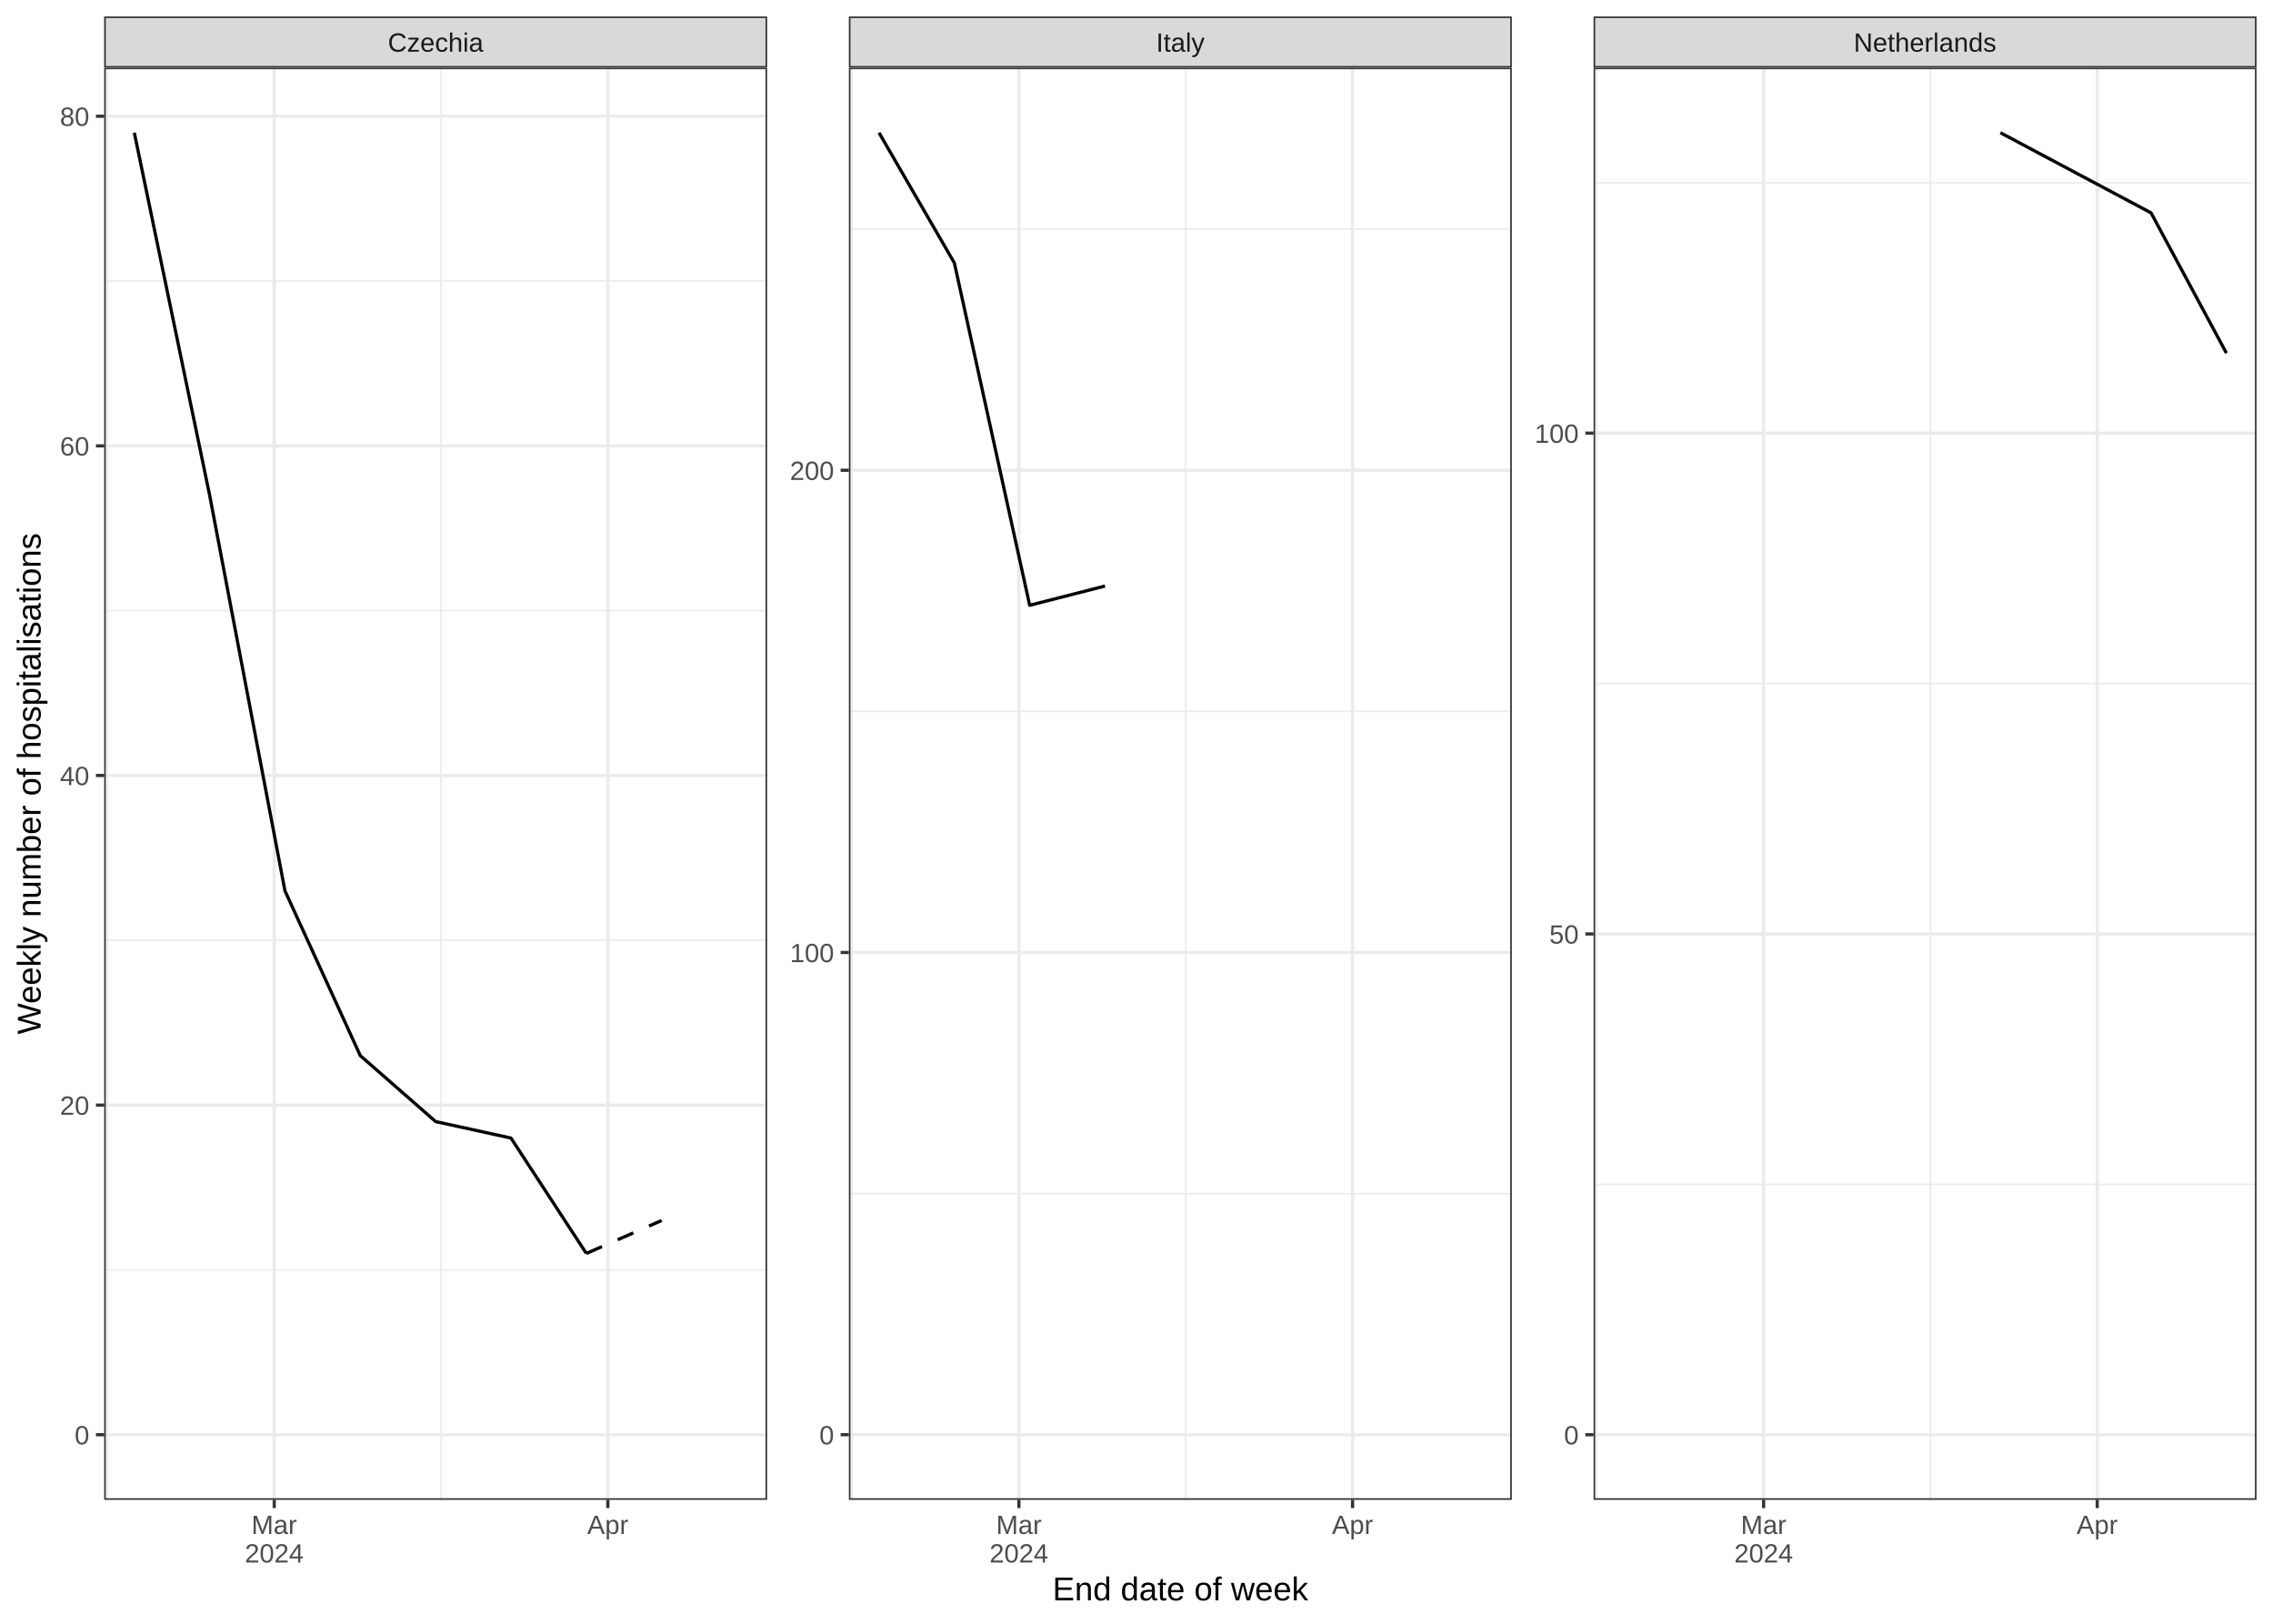
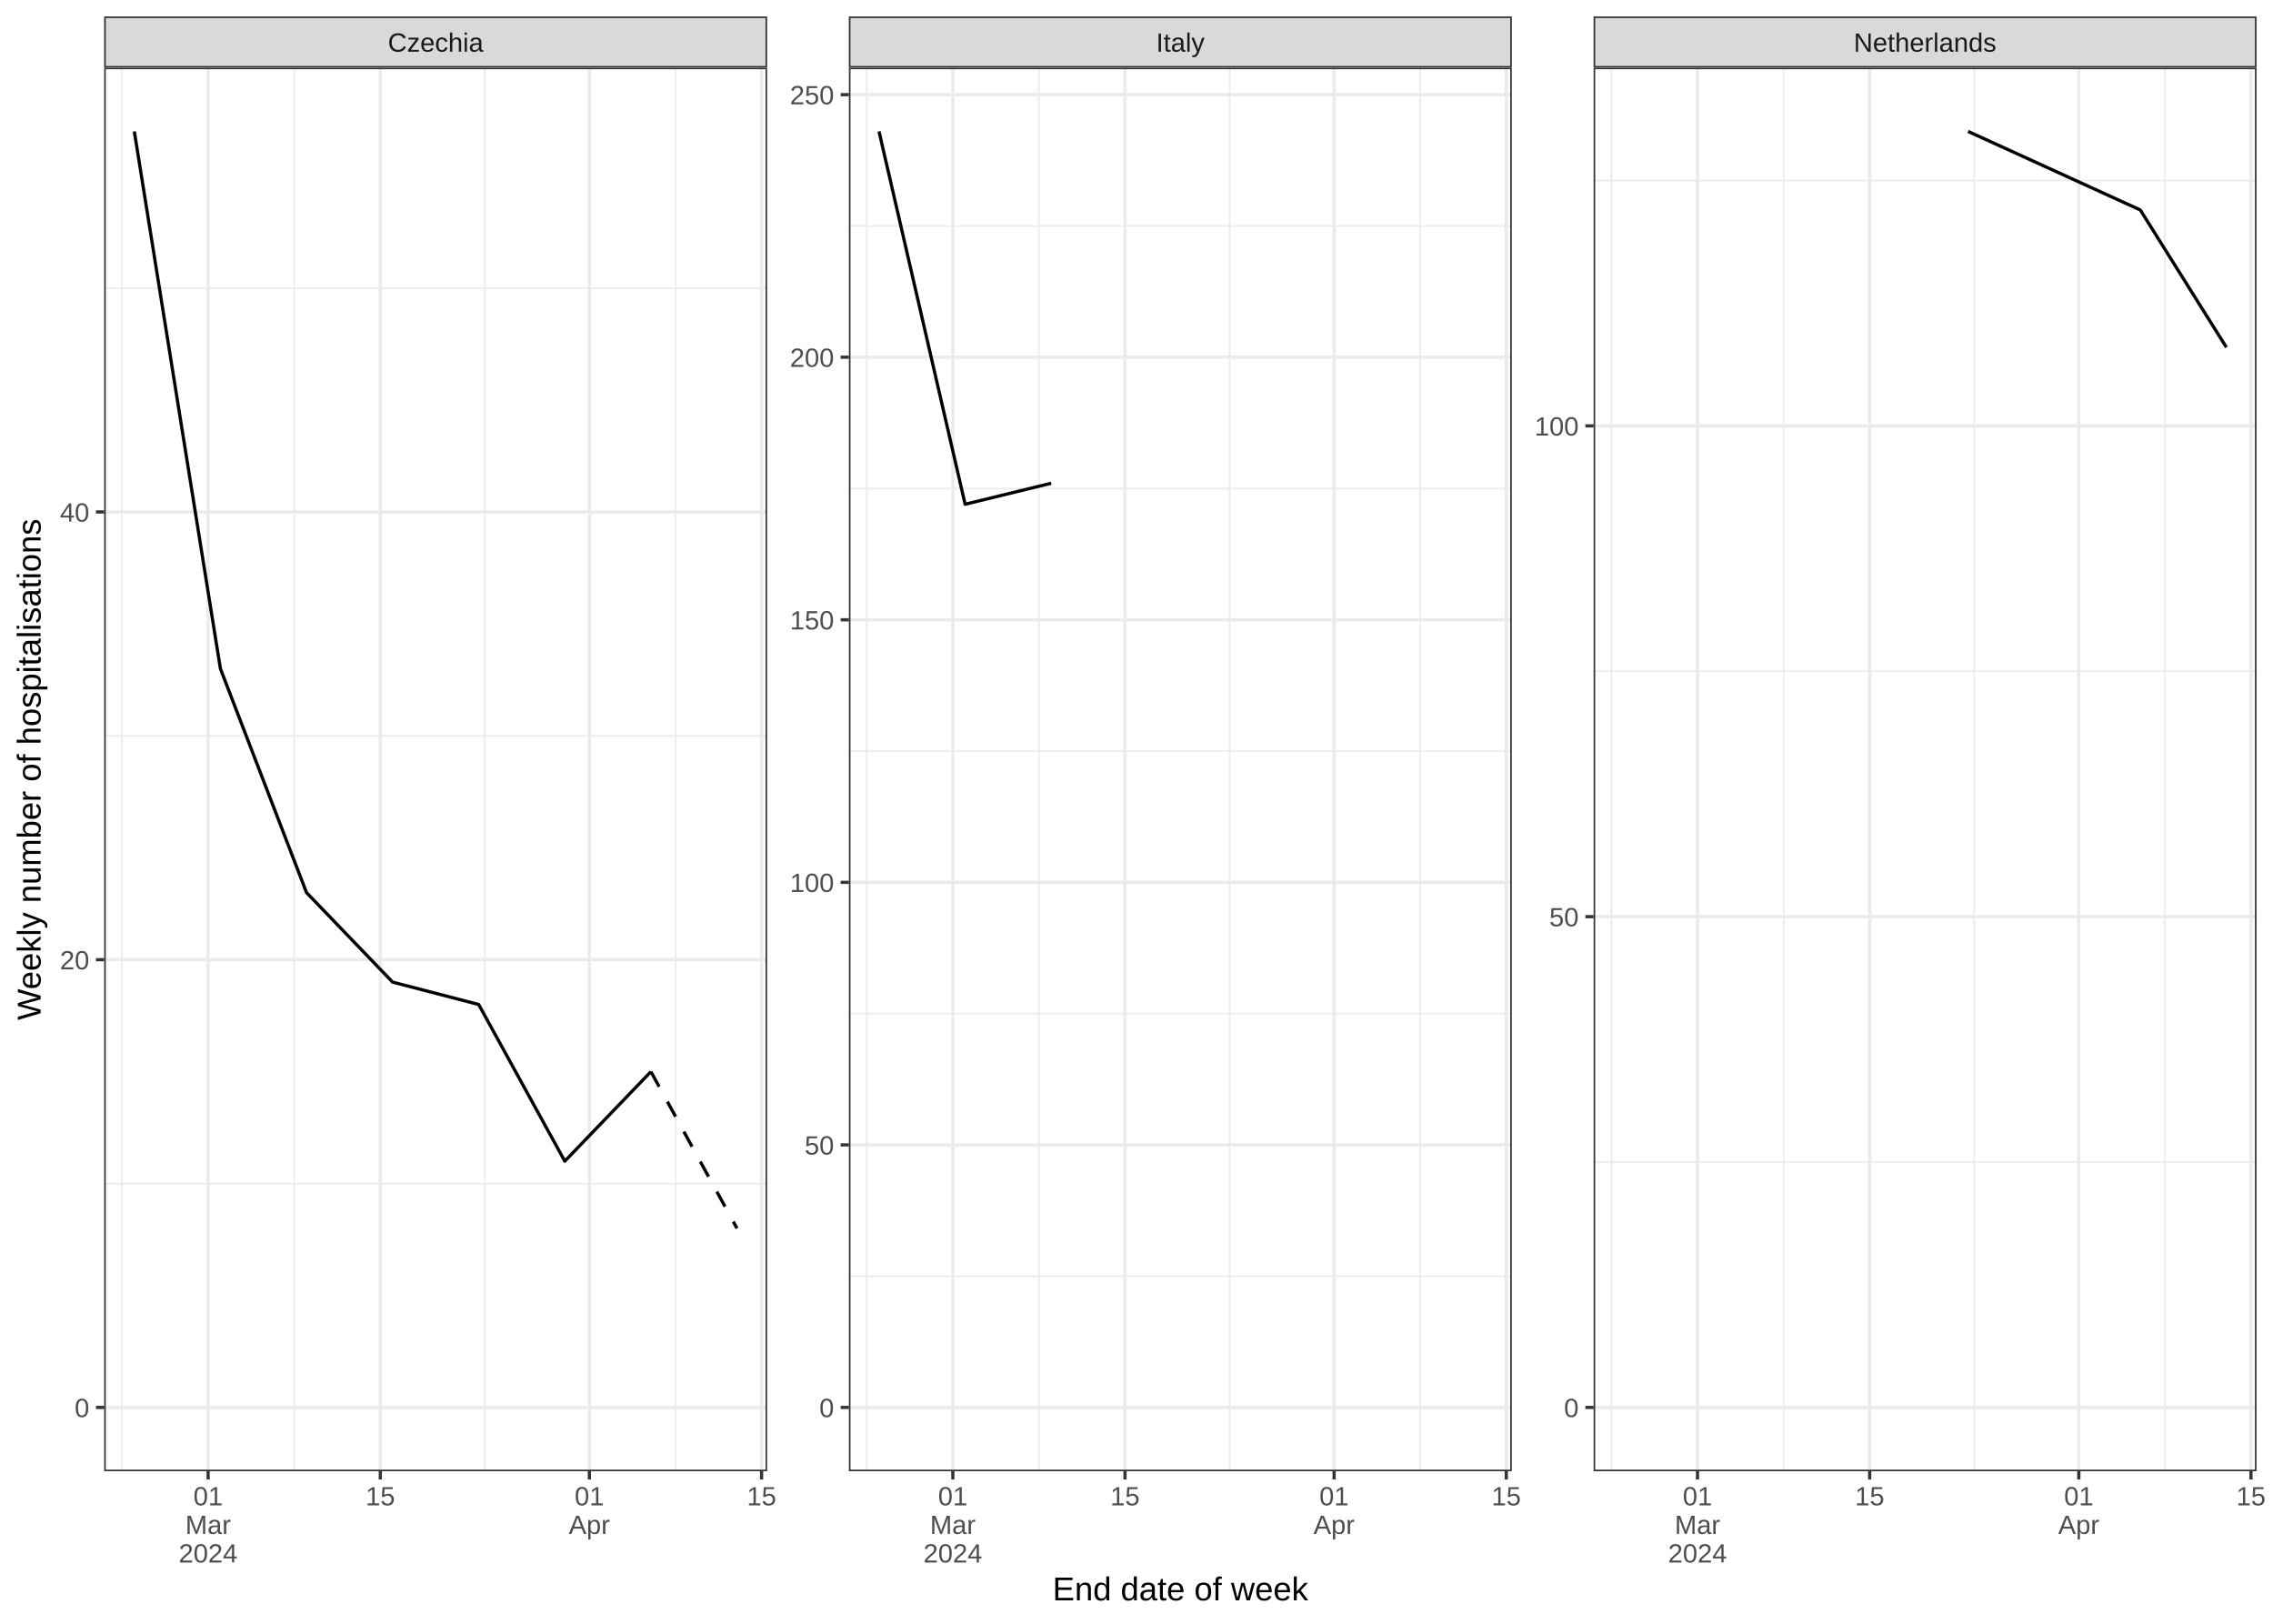
<svg xmlns="http://www.w3.org/2000/svg" class="svglite" width="756.00pt" height="540.00pt" viewBox="0 0 756.00 540.00">
  <defs>
    <style type="text/css">
    .svglite line, .svglite polyline, .svglite polygon, .svglite path, .svglite rect, .svglite circle {
      fill: none;
      stroke: #000000;
      stroke-linecap: round;
      stroke-linejoin: round;
      stroke-miterlimit: 10.00;
    }
    .svglite text {
      white-space: pre;
    }
  </style>
  </defs>
  <rect width="100%" height="100%" style="stroke: none; fill: #FFFFFF;" />
  <defs>
    <clipPath id="cpMC4wMHw3NTYuMDB8MC4wMHw1NDAuMDA=">
      <rect x="0.00" y="0.00" width="756.00" height="540.00" />
    </clipPath>
  </defs>
  <g clip-path="url(#cpMC4wMHw3NTYuMDB8MC4wMHw1NDAuMDA=)">
    <rect x="0.00" y="0.00" width="756.00" height="540.00" style="stroke-width: 1.07; stroke: #FFFFFF; fill: #FFFFFF;" />
  </g>
  <defs>
-     <clipPath id="cpMzQuNjV8MjU1LjE0fDIyLjQ5fDQ5OC43OQ==">
-       <rect x="34.65" y="22.49" width="220.49" height="476.30" />
-     </clipPath>
-   </defs>
-   <g clip-path="url(#cpMzQuNjV8MjU1LjE0fDIyLjQ5fDQ5OC43OQ==)">
-     <rect x="34.65" y="22.49" width="220.49" height="476.30" style="stroke-width: 1.07; stroke: none; fill: #FFFFFF;" />
-     <polyline points="34.65,422.33 255.14,422.33 " style="stroke-width: 0.53; stroke: #EBEBEB; stroke-linecap: butt;" />
-     <polyline points="34.65,312.71 255.14,312.71 " style="stroke-width: 0.53; stroke: #EBEBEB; stroke-linecap: butt;" />
-     <polyline points="34.65,203.09 255.14,203.09 " style="stroke-width: 0.53; stroke: #EBEBEB; stroke-linecap: butt;" />
-     <polyline points="34.65,93.47 255.14,93.47 " style="stroke-width: 0.53; stroke: #EBEBEB; stroke-linecap: butt;" />
-     <polyline points="35.72,498.79 35.72,22.49 " style="stroke-width: 0.53; stroke: #EBEBEB; stroke-linecap: butt;" />
-     <polyline points="146.69,498.79 146.69,22.49 " style="stroke-width: 0.53; stroke: #EBEBEB; stroke-linecap: butt;" />
-     <polyline points="34.65,477.14 255.14,477.14 " style="stroke-width: 1.07; stroke: #EBEBEB; stroke-linecap: butt;" />
-     <polyline points="34.65,367.52 255.14,367.52 " style="stroke-width: 1.07; stroke: #EBEBEB; stroke-linecap: butt;" />
-     <polyline points="34.65,257.90 255.14,257.90 " style="stroke-width: 1.07; stroke: #EBEBEB; stroke-linecap: butt;" />
-     <polyline points="34.65,148.28 255.14,148.28 " style="stroke-width: 1.07; stroke: #EBEBEB; stroke-linecap: butt;" />
-     <polyline points="34.65,38.66 255.14,38.66 " style="stroke-width: 1.07; stroke: #EBEBEB; stroke-linecap: butt;" />
-     <polyline points="91.21,498.79 91.21,22.49 " style="stroke-width: 1.07; stroke: #EBEBEB; stroke-linecap: butt;" />
-     <polyline points="202.17,498.79 202.17,22.49 " style="stroke-width: 1.07; stroke: #EBEBEB; stroke-linecap: butt;" />
-     <polyline points="44.67,44.14 69.73,164.72 94.78,296.27 119.84,351.08 144.90,373.00 169.95,378.48 195.01,416.85 " style="stroke-width: 1.07; stroke-linecap: butt;" />
-     <polyline points="195.01,416.85 220.07,405.89 " style="stroke-width: 1.07; stroke-dasharray: 5.69,5.69; stroke-linecap: butt;" />
-     <rect x="34.65" y="22.49" width="220.49" height="476.30" style="stroke-width: 1.07; stroke: #333333;" />
-   </g>
-   <g clip-path="url(#cpMC4wMHw3NTYuMDB8MC4wMHw1NDAuMDA=)">
- </g>
-   <defs>
-     <clipPath id="cpMjgyLjM0fDUwMi44M3wyMi40OXw0OTguNzk=">
-       <rect x="282.34" y="22.49" width="220.49" height="476.30" />
-     </clipPath>
-   </defs>
-   <g clip-path="url(#cpMjgyLjM0fDUwMi44M3wyMi40OXw0OTguNzk=)">
-     <rect x="282.34" y="22.49" width="220.49" height="476.30" style="stroke-width: 1.07; stroke: none; fill: #FFFFFF;" />
-     <polyline points="282.34,396.96 502.83,396.96 " style="stroke-width: 0.53; stroke: #EBEBEB; stroke-linecap: butt;" />
-     <polyline points="282.34,236.59 502.83,236.59 " style="stroke-width: 0.53; stroke: #EBEBEB; stroke-linecap: butt;" />
-     <polyline points="282.34,76.21 502.83,76.21 " style="stroke-width: 0.53; stroke: #EBEBEB; stroke-linecap: butt;" />
-     <polyline points="283.41,498.79 283.41,22.49 " style="stroke-width: 0.53; stroke: #EBEBEB; stroke-linecap: butt;" />
-     <polyline points="394.37,498.79 394.37,22.49 " style="stroke-width: 0.53; stroke: #EBEBEB; stroke-linecap: butt;" />
-     <polyline points="282.34,477.14 502.83,477.14 " style="stroke-width: 1.07; stroke: #EBEBEB; stroke-linecap: butt;" />
-     <polyline points="282.34,316.77 502.83,316.77 " style="stroke-width: 1.07; stroke: #EBEBEB; stroke-linecap: butt;" />
-     <polyline points="282.34,156.40 502.83,156.40 " style="stroke-width: 1.07; stroke: #EBEBEB; stroke-linecap: butt;" />
-     <polyline points="338.89,498.79 338.89,22.49 " style="stroke-width: 1.07; stroke: #EBEBEB; stroke-linecap: butt;" />
-     <polyline points="449.86,498.79 449.86,22.49 " style="stroke-width: 1.07; stroke: #EBEBEB; stroke-linecap: butt;" />
-     <polyline points="292.36,44.14 317.42,87.44 342.47,201.30 367.53,194.89 " style="stroke-width: 1.07; stroke-linecap: butt;" />
-     <rect x="282.34" y="22.49" width="220.49" height="476.30" style="stroke-width: 1.07; stroke: #333333;" />
-   </g>
-   <g clip-path="url(#cpMC4wMHw3NTYuMDB8MC4wMHw1NDAuMDA=)">
- </g>
-   <defs>
-     <clipPath id="cpNTMwLjAzfDc1MC41MnwyMi40OXw0OTguNzk=">
-       <rect x="530.03" y="22.49" width="220.49" height="476.30" />
-     </clipPath>
-   </defs>
-   <g clip-path="url(#cpNTMwLjAzfDc1MC41MnwyMi40OXw0OTguNzk=)">
-     <rect x="530.03" y="22.49" width="220.49" height="476.30" style="stroke-width: 1.07; stroke: none; fill: #FFFFFF;" />
-     <polyline points="530.03,393.87 750.52,393.87 " style="stroke-width: 0.53; stroke: #EBEBEB; stroke-linecap: butt;" />
-     <polyline points="530.03,227.33 750.52,227.33 " style="stroke-width: 0.53; stroke: #EBEBEB; stroke-linecap: butt;" />
-     <polyline points="530.03,60.79 750.52,60.79 " style="stroke-width: 0.53; stroke: #EBEBEB; stroke-linecap: butt;" />
-     <polyline points="531.10,498.79 531.10,22.49 " style="stroke-width: 0.53; stroke: #EBEBEB; stroke-linecap: butt;" />
-     <polyline points="642.06,498.79 642.06,22.49 " style="stroke-width: 0.53; stroke: #EBEBEB; stroke-linecap: butt;" />
-     <polyline points="530.03,477.14 750.52,477.14 " style="stroke-width: 1.07; stroke: #EBEBEB; stroke-linecap: butt;" />
-     <polyline points="530.03,310.60 750.52,310.60 " style="stroke-width: 1.07; stroke: #EBEBEB; stroke-linecap: butt;" />
-     <polyline points="530.03,144.06 750.52,144.06 " style="stroke-width: 1.07; stroke: #EBEBEB; stroke-linecap: butt;" />
-     <polyline points="586.58,498.79 586.58,22.49 " style="stroke-width: 1.07; stroke: #EBEBEB; stroke-linecap: butt;" />
-     <polyline points="697.54,498.79 697.54,22.49 " style="stroke-width: 1.07; stroke: #EBEBEB; stroke-linecap: butt;" />
-     <polyline points="665.33,44.14 715.44,70.79 740.50,117.42 " style="stroke-width: 1.07; stroke-linecap: butt;" />
-     <rect x="530.03" y="22.49" width="220.49" height="476.30" style="stroke-width: 1.07; stroke: #333333;" />
+     <clipPath id="cpMzQuNjV8MjU1LjE0fDIyLjQ5fDQ4OS4yOQ==">
+       <rect x="34.65" y="22.49" width="220.49" height="466.80" />
+     </clipPath>
+   </defs>
+   <g clip-path="url(#cpMzQuNjV8MjU1LjE0fDIyLjQ5fDQ4OS4yOQ==)">
+     <rect x="34.65" y="22.49" width="220.49" height="466.80" style="stroke-width: 1.07; stroke: none; fill: #FFFFFF;" />
+     <polyline points="34.65,393.62 255.14,393.62 " style="stroke-width: 0.53; stroke: #EBEBEB; stroke-linecap: butt;" />
+     <polyline points="34.65,244.72 255.14,244.72 " style="stroke-width: 0.53; stroke: #EBEBEB; stroke-linecap: butt;" />
+     <polyline points="34.65,95.82 255.14,95.82 " style="stroke-width: 0.53; stroke: #EBEBEB; stroke-linecap: butt;" />
+     <polyline points="40.58,489.29 40.58,22.49 " style="stroke-width: 0.53; stroke: #EBEBEB; stroke-linecap: butt;" />
+     <polyline points="97.85,489.29 97.85,22.49 " style="stroke-width: 0.53; stroke: #EBEBEB; stroke-linecap: butt;" />
+     <polyline points="161.26,489.29 161.26,22.49 " style="stroke-width: 0.53; stroke: #EBEBEB; stroke-linecap: butt;" />
+     <polyline points="224.67,489.29 224.67,22.49 " style="stroke-width: 0.53; stroke: #EBEBEB; stroke-linecap: butt;" />
+     <polyline points="34.65,468.07 255.14,468.07 " style="stroke-width: 1.07; stroke: #EBEBEB; stroke-linecap: butt;" />
+     <polyline points="34.65,319.17 255.14,319.17 " style="stroke-width: 1.07; stroke: #EBEBEB; stroke-linecap: butt;" />
+     <polyline points="34.65,170.27 255.14,170.27 " style="stroke-width: 1.07; stroke: #EBEBEB; stroke-linecap: butt;" />
+     <polyline points="69.22,489.29 69.22,22.49 " style="stroke-width: 1.07; stroke: #EBEBEB; stroke-linecap: butt;" />
+     <polyline points="126.49,489.29 126.49,22.49 " style="stroke-width: 1.07; stroke: #EBEBEB; stroke-linecap: butt;" />
+     <polyline points="196.03,489.29 196.03,22.49 " style="stroke-width: 1.07; stroke: #EBEBEB; stroke-linecap: butt;" />
+     <polyline points="253.30,489.29 253.30,22.49 " style="stroke-width: 1.07; stroke: #EBEBEB; stroke-linecap: butt;" />
+     <polyline points="44.67,43.71 73.31,222.39 101.94,296.84 130.58,326.62 159.21,334.06 187.85,386.17 216.49,356.40 " style="stroke-width: 1.07; stroke-linecap: butt;" />
+     <polyline points="216.49,356.40 245.12,408.51 " style="stroke-width: 1.07; stroke-dasharray: 5.69,5.69; stroke-linecap: butt;" />
+     <rect x="34.65" y="22.49" width="220.49" height="466.80" style="stroke-width: 1.07; stroke: #333333;" />
+   </g>
+   <g clip-path="url(#cpMC4wMHw3NTYuMDB8MC4wMHw1NDAuMDA=)">
+ </g>
+   <defs>
+     <clipPath id="cpMjgyLjM0fDUwMi44M3wyMi40OXw0ODkuMjk=">
+       <rect x="282.34" y="22.49" width="220.49" height="466.80" />
+     </clipPath>
+   </defs>
+   <g clip-path="url(#cpMjgyLjM0fDUwMi44M3wyMi40OXw0ODkuMjk=)">
+     <rect x="282.34" y="22.49" width="220.49" height="466.80" style="stroke-width: 1.07; stroke: none; fill: #FFFFFF;" />
+     <polyline points="282.34,424.41 502.83,424.41 " style="stroke-width: 0.53; stroke: #EBEBEB; stroke-linecap: butt;" />
+     <polyline points="282.34,337.09 502.83,337.09 " style="stroke-width: 0.53; stroke: #EBEBEB; stroke-linecap: butt;" />
+     <polyline points="282.34,249.78 502.83,249.78 " style="stroke-width: 0.53; stroke: #EBEBEB; stroke-linecap: butt;" />
+     <polyline points="282.34,162.46 502.83,162.46 " style="stroke-width: 0.53; stroke: #EBEBEB; stroke-linecap: butt;" />
+     <polyline points="282.34,75.14 502.83,75.14 " style="stroke-width: 0.53; stroke: #EBEBEB; stroke-linecap: butt;" />
+     <polyline points="288.27,489.29 288.27,22.49 " style="stroke-width: 0.53; stroke: #EBEBEB; stroke-linecap: butt;" />
+     <polyline points="345.54,489.29 345.54,22.49 " style="stroke-width: 0.53; stroke: #EBEBEB; stroke-linecap: butt;" />
+     <polyline points="408.95,489.29 408.95,22.49 " style="stroke-width: 0.53; stroke: #EBEBEB; stroke-linecap: butt;" />
+     <polyline points="472.36,489.29 472.36,22.49 " style="stroke-width: 0.53; stroke: #EBEBEB; stroke-linecap: butt;" />
+     <polyline points="282.34,468.07 502.83,468.07 " style="stroke-width: 1.07; stroke: #EBEBEB; stroke-linecap: butt;" />
+     <polyline points="282.34,380.75 502.83,380.75 " style="stroke-width: 1.07; stroke: #EBEBEB; stroke-linecap: butt;" />
+     <polyline points="282.34,293.44 502.83,293.44 " style="stroke-width: 1.07; stroke: #EBEBEB; stroke-linecap: butt;" />
+     <polyline points="282.34,206.12 502.83,206.12 " style="stroke-width: 1.07; stroke: #EBEBEB; stroke-linecap: butt;" />
+     <polyline points="282.34,118.80 502.83,118.80 " style="stroke-width: 1.07; stroke: #EBEBEB; stroke-linecap: butt;" />
+     <polyline points="282.34,31.48 502.83,31.48 " style="stroke-width: 1.07; stroke: #EBEBEB; stroke-linecap: butt;" />
+     <polyline points="316.91,489.29 316.91,22.49 " style="stroke-width: 1.07; stroke: #EBEBEB; stroke-linecap: butt;" />
+     <polyline points="374.18,489.29 374.18,22.49 " style="stroke-width: 1.07; stroke: #EBEBEB; stroke-linecap: butt;" />
+     <polyline points="443.72,489.29 443.72,22.49 " style="stroke-width: 1.07; stroke: #EBEBEB; stroke-linecap: butt;" />
+     <polyline points="500.99,489.29 500.99,22.49 " style="stroke-width: 1.07; stroke: #EBEBEB; stroke-linecap: butt;" />
+     <polyline points="292.36,43.71 321.00,167.70 349.63,160.71 " style="stroke-width: 1.07; stroke-linecap: butt;" />
+     <rect x="282.34" y="22.49" width="220.49" height="466.80" style="stroke-width: 1.07; stroke: #333333;" />
+   </g>
+   <g clip-path="url(#cpMC4wMHw3NTYuMDB8MC4wMHw1NDAuMDA=)">
+ </g>
+   <defs>
+     <clipPath id="cpNTMwLjAzfDc1MC41MnwyMi40OXw0ODkuMjk=">
+       <rect x="530.03" y="22.49" width="220.49" height="466.80" />
+     </clipPath>
+   </defs>
+   <g clip-path="url(#cpNTMwLjAzfDc1MC41MnwyMi40OXw0ODkuMjk=)">
+     <rect x="530.03" y="22.49" width="220.49" height="466.80" style="stroke-width: 1.07; stroke: none; fill: #FFFFFF;" />
+     <polyline points="530.03,386.46 750.52,386.46 " style="stroke-width: 0.53; stroke: #EBEBEB; stroke-linecap: butt;" />
+     <polyline points="530.03,223.25 750.52,223.25 " style="stroke-width: 0.53; stroke: #EBEBEB; stroke-linecap: butt;" />
+     <polyline points="530.03,60.03 750.52,60.03 " style="stroke-width: 0.53; stroke: #EBEBEB; stroke-linecap: butt;" />
+     <polyline points="535.96,489.29 535.96,22.49 " style="stroke-width: 0.53; stroke: #EBEBEB; stroke-linecap: butt;" />
+     <polyline points="593.23,489.29 593.23,22.49 " style="stroke-width: 0.53; stroke: #EBEBEB; stroke-linecap: butt;" />
+     <polyline points="656.64,489.29 656.64,22.49 " style="stroke-width: 0.53; stroke: #EBEBEB; stroke-linecap: butt;" />
+     <polyline points="720.04,489.29 720.04,22.49 " style="stroke-width: 0.53; stroke: #EBEBEB; stroke-linecap: butt;" />
+     <polyline points="530.03,468.07 750.52,468.07 " style="stroke-width: 1.07; stroke: #EBEBEB; stroke-linecap: butt;" />
+     <polyline points="530.03,304.85 750.52,304.85 " style="stroke-width: 1.07; stroke: #EBEBEB; stroke-linecap: butt;" />
+     <polyline points="530.03,141.64 750.52,141.64 " style="stroke-width: 1.07; stroke: #EBEBEB; stroke-linecap: butt;" />
+     <polyline points="564.59,489.29 564.59,22.49 " style="stroke-width: 1.07; stroke: #EBEBEB; stroke-linecap: butt;" />
+     <polyline points="621.86,489.29 621.86,22.49 " style="stroke-width: 1.07; stroke: #EBEBEB; stroke-linecap: butt;" />
+     <polyline points="691.41,489.29 691.41,22.49 " style="stroke-width: 1.07; stroke: #EBEBEB; stroke-linecap: butt;" />
+     <polyline points="748.68,489.29 748.68,22.49 " style="stroke-width: 1.07; stroke: #EBEBEB; stroke-linecap: butt;" />
+     <polyline points="654.59,43.71 711.86,69.82 740.50,115.52 " style="stroke-width: 1.07; stroke-linecap: butt;" />
+     <rect x="530.03" y="22.49" width="220.49" height="466.80" style="stroke-width: 1.07; stroke: #333333;" />
  </g>
  <g clip-path="url(#cpMC4wMHw3NTYuMDB8MC4wMHw1NDAuMDA=)">
</g>
  <defs>
    <clipPath id="cpMzQuNjV8MjU1LjE0fDUuNDh8MjIuNDk=">
      <rect x="34.65" y="5.48" width="220.49" height="17.01" />
    </clipPath>
  </defs>
  <g clip-path="url(#cpMzQuNjV8MjU1LjE0fDUuNDh8MjIuNDk=)">
    <rect x="34.65" y="5.48" width="220.49" height="17.01" style="stroke-width: 1.07; stroke: #333333; fill: #D9D9D9;" />
    <text x="144.90" y="17.19" text-anchor="middle" style="font-size: 8.80px;fill: #1A1A1A; font-family: &quot;Liberation Sans&quot;;" textLength="34.42px" lengthAdjust="spacingAndGlyphs">Czechia</text>
  </g>
  <g clip-path="url(#cpMC4wMHw3NTYuMDB8MC4wMHw1NDAuMDA=)">
</g>
  <defs>
    <clipPath id="cpMjgyLjM0fDUwMi44M3w1LjQ4fDIyLjQ5">
      <rect x="282.34" y="5.48" width="220.49" height="17.01" />
    </clipPath>
  </defs>
  <g clip-path="url(#cpMjgyLjM0fDUwMi44M3w1LjQ4fDIyLjQ5)">
    <rect x="282.34" y="5.48" width="220.49" height="17.01" style="stroke-width: 1.07; stroke: #333333; fill: #D9D9D9;" />
    <text x="392.59" y="17.19" text-anchor="middle" style="font-size: 8.80px;fill: #1A1A1A; font-family: &quot;Liberation Sans&quot;;" textLength="19.09px" lengthAdjust="spacingAndGlyphs">Italy</text>
  </g>
  <g clip-path="url(#cpMC4wMHw3NTYuMDB8MC4wMHw1NDAuMDA=)">
</g>
  <defs>
    <clipPath id="cpNTMwLjAzfDc1MC41Mnw1LjQ4fDIyLjQ5">
      <rect x="530.03" y="5.48" width="220.49" height="17.01" />
    </clipPath>
  </defs>
  <g clip-path="url(#cpNTMwLjAzfDc1MC41Mnw1LjQ4fDIyLjQ5)">
    <rect x="530.03" y="5.48" width="220.49" height="17.01" style="stroke-width: 1.07; stroke: #333333; fill: #D9D9D9;" />
    <text x="640.27" y="17.19" text-anchor="middle" style="font-size: 8.80px;fill: #1A1A1A; font-family: &quot;Liberation Sans&quot;;" textLength="53.63px" lengthAdjust="spacingAndGlyphs">Netherlands</text>
  </g>
  <g clip-path="url(#cpMC4wMHw3NTYuMDB8MC4wMHw1NDAuMDA=)">
-     <polyline points="91.21,501.53 91.21,498.79 " style="stroke-width: 1.07; stroke: #333333; stroke-linecap: butt;" />
-     <polyline points="202.17,501.53 202.17,498.79 " style="stroke-width: 1.07; stroke: #333333; stroke-linecap: butt;" />
-     <text x="91.21" y="510.14" text-anchor="middle" style="font-size: 8.80px;fill: #4D4D4D; font-family: &quot;Liberation Sans&quot;;" textLength="16.60px" lengthAdjust="spacingAndGlyphs">Mar</text>
-     <text x="91.21" y="519.64" text-anchor="middle" style="font-size: 8.80px;fill: #4D4D4D; font-family: &quot;Liberation Sans&quot;;" textLength="22.38px" lengthAdjust="spacingAndGlyphs">2024</text>
-     <text x="202.17" y="510.14" text-anchor="middle" style="font-size: 8.80px;fill: #4D4D4D; font-family: &quot;Liberation Sans&quot;;" textLength="15.22px" lengthAdjust="spacingAndGlyphs">Apr</text>
-     <polyline points="338.89,501.53 338.89,498.79 " style="stroke-width: 1.07; stroke: #333333; stroke-linecap: butt;" />
-     <polyline points="449.86,501.53 449.86,498.79 " style="stroke-width: 1.07; stroke: #333333; stroke-linecap: butt;" />
-     <text x="338.89" y="510.14" text-anchor="middle" style="font-size: 8.80px;fill: #4D4D4D; font-family: &quot;Liberation Sans&quot;;" textLength="16.60px" lengthAdjust="spacingAndGlyphs">Mar</text>
-     <text x="338.89" y="519.64" text-anchor="middle" style="font-size: 8.80px;fill: #4D4D4D; font-family: &quot;Liberation Sans&quot;;" textLength="22.38px" lengthAdjust="spacingAndGlyphs">2024</text>
-     <text x="449.86" y="510.14" text-anchor="middle" style="font-size: 8.80px;fill: #4D4D4D; font-family: &quot;Liberation Sans&quot;;" textLength="15.22px" lengthAdjust="spacingAndGlyphs">Apr</text>
-     <polyline points="586.58,501.53 586.58,498.79 " style="stroke-width: 1.07; stroke: #333333; stroke-linecap: butt;" />
-     <polyline points="697.54,501.53 697.54,498.79 " style="stroke-width: 1.07; stroke: #333333; stroke-linecap: butt;" />
-     <text x="586.58" y="510.14" text-anchor="middle" style="font-size: 8.80px;fill: #4D4D4D; font-family: &quot;Liberation Sans&quot;;" textLength="16.60px" lengthAdjust="spacingAndGlyphs">Mar</text>
-     <text x="586.58" y="519.64" text-anchor="middle" style="font-size: 8.80px;fill: #4D4D4D; font-family: &quot;Liberation Sans&quot;;" textLength="22.38px" lengthAdjust="spacingAndGlyphs">2024</text>
-     <text x="697.54" y="510.14" text-anchor="middle" style="font-size: 8.80px;fill: #4D4D4D; font-family: &quot;Liberation Sans&quot;;" textLength="15.22px" lengthAdjust="spacingAndGlyphs">Apr</text>
-     <text x="525.09" y="480.35" text-anchor="end" style="font-size: 8.80px;fill: #4D4D4D; font-family: &quot;Liberation Sans&quot;;" textLength="5.59px" lengthAdjust="spacingAndGlyphs">0</text>
-     <text x="525.09" y="313.81" text-anchor="end" style="font-size: 8.80px;fill: #4D4D4D; font-family: &quot;Liberation Sans&quot;;" textLength="11.19px" lengthAdjust="spacingAndGlyphs">50</text>
-     <text x="525.09" y="147.27" text-anchor="end" style="font-size: 8.80px;fill: #4D4D4D; font-family: &quot;Liberation Sans&quot;;" textLength="16.78px" lengthAdjust="spacingAndGlyphs">100</text>
-     <polyline points="527.29,477.14 530.03,477.14 " style="stroke-width: 1.07; stroke: #333333; stroke-linecap: butt;" />
-     <polyline points="527.29,310.60 530.03,310.60 " style="stroke-width: 1.07; stroke: #333333; stroke-linecap: butt;" />
-     <polyline points="527.29,144.06 530.03,144.06 " style="stroke-width: 1.07; stroke: #333333; stroke-linecap: butt;" />
-     <text x="277.41" y="480.35" text-anchor="end" style="font-size: 8.80px;fill: #4D4D4D; font-family: &quot;Liberation Sans&quot;;" textLength="5.59px" lengthAdjust="spacingAndGlyphs">0</text>
-     <text x="277.41" y="319.98" text-anchor="end" style="font-size: 8.80px;fill: #4D4D4D; font-family: &quot;Liberation Sans&quot;;" textLength="16.78px" lengthAdjust="spacingAndGlyphs">100</text>
-     <text x="277.41" y="159.61" text-anchor="end" style="font-size: 8.80px;fill: #4D4D4D; font-family: &quot;Liberation Sans&quot;;" textLength="16.78px" lengthAdjust="spacingAndGlyphs">200</text>
-     <polyline points="279.60,477.14 282.34,477.14 " style="stroke-width: 1.07; stroke: #333333; stroke-linecap: butt;" />
-     <polyline points="279.60,316.77 282.34,316.77 " style="stroke-width: 1.07; stroke: #333333; stroke-linecap: butt;" />
-     <polyline points="279.60,156.40 282.34,156.40 " style="stroke-width: 1.07; stroke: #333333; stroke-linecap: butt;" />
-     <text x="29.72" y="480.35" text-anchor="end" style="font-size: 8.80px;fill: #4D4D4D; font-family: &quot;Liberation Sans&quot;;" textLength="5.59px" lengthAdjust="spacingAndGlyphs">0</text>
-     <text x="29.72" y="370.73" text-anchor="end" style="font-size: 8.80px;fill: #4D4D4D; font-family: &quot;Liberation Sans&quot;;" textLength="11.19px" lengthAdjust="spacingAndGlyphs">20</text>
-     <text x="29.72" y="261.11" text-anchor="end" style="font-size: 8.80px;fill: #4D4D4D; font-family: &quot;Liberation Sans&quot;;" textLength="11.19px" lengthAdjust="spacingAndGlyphs">40</text>
-     <text x="29.72" y="151.49" text-anchor="end" style="font-size: 8.80px;fill: #4D4D4D; font-family: &quot;Liberation Sans&quot;;" textLength="11.19px" lengthAdjust="spacingAndGlyphs">60</text>
-     <text x="29.72" y="41.87" text-anchor="end" style="font-size: 8.80px;fill: #4D4D4D; font-family: &quot;Liberation Sans&quot;;" textLength="11.19px" lengthAdjust="spacingAndGlyphs">80</text>
-     <polyline points="31.91,477.14 34.65,477.14 " style="stroke-width: 1.07; stroke: #333333; stroke-linecap: butt;" />
-     <polyline points="31.91,367.52 34.65,367.52 " style="stroke-width: 1.07; stroke: #333333; stroke-linecap: butt;" />
-     <polyline points="31.91,257.90 34.65,257.90 " style="stroke-width: 1.07; stroke: #333333; stroke-linecap: butt;" />
-     <polyline points="31.91,148.28 34.65,148.28 " style="stroke-width: 1.07; stroke: #333333; stroke-linecap: butt;" />
-     <polyline points="31.91,38.66 34.65,38.66 " style="stroke-width: 1.07; stroke: #333333; stroke-linecap: butt;" />
+     <polyline points="69.22,492.03 69.22,489.29 " style="stroke-width: 1.07; stroke: #333333; stroke-linecap: butt;" />
+     <polyline points="126.49,492.03 126.49,489.29 " style="stroke-width: 1.07; stroke: #333333; stroke-linecap: butt;" />
+     <polyline points="196.03,492.03 196.03,489.29 " style="stroke-width: 1.07; stroke: #333333; stroke-linecap: butt;" />
+     <polyline points="253.30,492.03 253.30,489.29 " style="stroke-width: 1.07; stroke: #333333; stroke-linecap: butt;" />
+     <text x="69.22" y="500.63" text-anchor="middle" style="font-size: 8.80px;fill: #4D4D4D; font-family: &quot;Liberation Sans&quot;;" textLength="11.19px" lengthAdjust="spacingAndGlyphs">01</text>
+     <text x="69.22" y="510.14" text-anchor="middle" style="font-size: 8.80px;fill: #4D4D4D; font-family: &quot;Liberation Sans&quot;;" textLength="16.60px" lengthAdjust="spacingAndGlyphs">Mar</text>
+     <text x="69.22" y="519.64" text-anchor="middle" style="font-size: 8.80px;fill: #4D4D4D; font-family: &quot;Liberation Sans&quot;;" textLength="22.38px" lengthAdjust="spacingAndGlyphs">2024</text>
+     <text x="126.49" y="500.63" text-anchor="middle" style="font-size: 8.80px;fill: #4D4D4D; font-family: &quot;Liberation Sans&quot;;" textLength="11.19px" lengthAdjust="spacingAndGlyphs">15</text>
+     <text x="196.03" y="500.63" text-anchor="middle" style="font-size: 8.80px;fill: #4D4D4D; font-family: &quot;Liberation Sans&quot;;" textLength="11.19px" lengthAdjust="spacingAndGlyphs">01</text>
+     <text x="196.03" y="510.14" text-anchor="middle" style="font-size: 8.80px;fill: #4D4D4D; font-family: &quot;Liberation Sans&quot;;" textLength="15.22px" lengthAdjust="spacingAndGlyphs">Apr</text>
+     <text x="253.30" y="500.63" text-anchor="middle" style="font-size: 8.80px;fill: #4D4D4D; font-family: &quot;Liberation Sans&quot;;" textLength="11.19px" lengthAdjust="spacingAndGlyphs">15</text>
+     <polyline points="316.91,492.03 316.91,489.29 " style="stroke-width: 1.07; stroke: #333333; stroke-linecap: butt;" />
+     <polyline points="374.18,492.03 374.18,489.29 " style="stroke-width: 1.07; stroke: #333333; stroke-linecap: butt;" />
+     <polyline points="443.72,492.03 443.72,489.29 " style="stroke-width: 1.07; stroke: #333333; stroke-linecap: butt;" />
+     <polyline points="500.99,492.03 500.99,489.29 " style="stroke-width: 1.07; stroke: #333333; stroke-linecap: butt;" />
+     <text x="316.91" y="500.63" text-anchor="middle" style="font-size: 8.80px;fill: #4D4D4D; font-family: &quot;Liberation Sans&quot;;" textLength="11.19px" lengthAdjust="spacingAndGlyphs">01</text>
+     <text x="316.91" y="510.14" text-anchor="middle" style="font-size: 8.80px;fill: #4D4D4D; font-family: &quot;Liberation Sans&quot;;" textLength="16.60px" lengthAdjust="spacingAndGlyphs">Mar</text>
+     <text x="316.91" y="519.64" text-anchor="middle" style="font-size: 8.80px;fill: #4D4D4D; font-family: &quot;Liberation Sans&quot;;" textLength="22.38px" lengthAdjust="spacingAndGlyphs">2024</text>
+     <text x="374.18" y="500.63" text-anchor="middle" style="font-size: 8.80px;fill: #4D4D4D; font-family: &quot;Liberation Sans&quot;;" textLength="11.19px" lengthAdjust="spacingAndGlyphs">15</text>
+     <text x="443.72" y="500.63" text-anchor="middle" style="font-size: 8.80px;fill: #4D4D4D; font-family: &quot;Liberation Sans&quot;;" textLength="11.19px" lengthAdjust="spacingAndGlyphs">01</text>
+     <text x="443.72" y="510.14" text-anchor="middle" style="font-size: 8.80px;fill: #4D4D4D; font-family: &quot;Liberation Sans&quot;;" textLength="15.22px" lengthAdjust="spacingAndGlyphs">Apr</text>
+     <text x="500.99" y="500.63" text-anchor="middle" style="font-size: 8.80px;fill: #4D4D4D; font-family: &quot;Liberation Sans&quot;;" textLength="11.19px" lengthAdjust="spacingAndGlyphs">15</text>
+     <polyline points="564.59,492.03 564.59,489.29 " style="stroke-width: 1.07; stroke: #333333; stroke-linecap: butt;" />
+     <polyline points="621.86,492.03 621.86,489.29 " style="stroke-width: 1.07; stroke: #333333; stroke-linecap: butt;" />
+     <polyline points="691.41,492.03 691.41,489.29 " style="stroke-width: 1.07; stroke: #333333; stroke-linecap: butt;" />
+     <polyline points="748.68,492.03 748.68,489.29 " style="stroke-width: 1.07; stroke: #333333; stroke-linecap: butt;" />
+     <text x="564.59" y="500.63" text-anchor="middle" style="font-size: 8.80px;fill: #4D4D4D; font-family: &quot;Liberation Sans&quot;;" textLength="11.19px" lengthAdjust="spacingAndGlyphs">01</text>
+     <text x="564.59" y="510.14" text-anchor="middle" style="font-size: 8.80px;fill: #4D4D4D; font-family: &quot;Liberation Sans&quot;;" textLength="16.60px" lengthAdjust="spacingAndGlyphs">Mar</text>
+     <text x="564.59" y="519.64" text-anchor="middle" style="font-size: 8.80px;fill: #4D4D4D; font-family: &quot;Liberation Sans&quot;;" textLength="22.38px" lengthAdjust="spacingAndGlyphs">2024</text>
+     <text x="621.86" y="500.63" text-anchor="middle" style="font-size: 8.80px;fill: #4D4D4D; font-family: &quot;Liberation Sans&quot;;" textLength="11.19px" lengthAdjust="spacingAndGlyphs">15</text>
+     <text x="691.41" y="500.63" text-anchor="middle" style="font-size: 8.80px;fill: #4D4D4D; font-family: &quot;Liberation Sans&quot;;" textLength="11.19px" lengthAdjust="spacingAndGlyphs">01</text>
+     <text x="691.41" y="510.14" text-anchor="middle" style="font-size: 8.80px;fill: #4D4D4D; font-family: &quot;Liberation Sans&quot;;" textLength="15.22px" lengthAdjust="spacingAndGlyphs">Apr</text>
+     <text x="748.68" y="500.63" text-anchor="middle" style="font-size: 8.80px;fill: #4D4D4D; font-family: &quot;Liberation Sans&quot;;" textLength="11.19px" lengthAdjust="spacingAndGlyphs">15</text>
+     <text x="525.09" y="471.28" text-anchor="end" style="font-size: 8.80px;fill: #4D4D4D; font-family: &quot;Liberation Sans&quot;;" textLength="5.59px" lengthAdjust="spacingAndGlyphs">0</text>
+     <text x="525.09" y="308.06" text-anchor="end" style="font-size: 8.80px;fill: #4D4D4D; font-family: &quot;Liberation Sans&quot;;" textLength="11.19px" lengthAdjust="spacingAndGlyphs">50</text>
+     <text x="525.09" y="144.85" text-anchor="end" style="font-size: 8.80px;fill: #4D4D4D; font-family: &quot;Liberation Sans&quot;;" textLength="16.78px" lengthAdjust="spacingAndGlyphs">100</text>
+     <polyline points="527.29,468.07 530.03,468.07 " style="stroke-width: 1.07; stroke: #333333; stroke-linecap: butt;" />
+     <polyline points="527.29,304.85 530.03,304.85 " style="stroke-width: 1.07; stroke: #333333; stroke-linecap: butt;" />
+     <polyline points="527.29,141.64 530.03,141.64 " style="stroke-width: 1.07; stroke: #333333; stroke-linecap: butt;" />
+     <text x="277.41" y="471.28" text-anchor="end" style="font-size: 8.80px;fill: #4D4D4D; font-family: &quot;Liberation Sans&quot;;" textLength="5.59px" lengthAdjust="spacingAndGlyphs">0</text>
+     <text x="277.41" y="383.96" text-anchor="end" style="font-size: 8.80px;fill: #4D4D4D; font-family: &quot;Liberation Sans&quot;;" textLength="11.19px" lengthAdjust="spacingAndGlyphs">50</text>
+     <text x="277.41" y="296.64" text-anchor="end" style="font-size: 8.80px;fill: #4D4D4D; font-family: &quot;Liberation Sans&quot;;" textLength="16.78px" lengthAdjust="spacingAndGlyphs">100</text>
+     <text x="277.41" y="209.33" text-anchor="end" style="font-size: 8.80px;fill: #4D4D4D; font-family: &quot;Liberation Sans&quot;;" textLength="16.78px" lengthAdjust="spacingAndGlyphs">150</text>
+     <text x="277.41" y="122.01" text-anchor="end" style="font-size: 8.80px;fill: #4D4D4D; font-family: &quot;Liberation Sans&quot;;" textLength="16.78px" lengthAdjust="spacingAndGlyphs">200</text>
+     <text x="277.41" y="34.69" text-anchor="end" style="font-size: 8.80px;fill: #4D4D4D; font-family: &quot;Liberation Sans&quot;;" textLength="16.78px" lengthAdjust="spacingAndGlyphs">250</text>
+     <polyline points="279.60,468.07 282.34,468.07 " style="stroke-width: 1.07; stroke: #333333; stroke-linecap: butt;" />
+     <polyline points="279.60,380.75 282.34,380.75 " style="stroke-width: 1.07; stroke: #333333; stroke-linecap: butt;" />
+     <polyline points="279.60,293.44 282.34,293.44 " style="stroke-width: 1.07; stroke: #333333; stroke-linecap: butt;" />
+     <polyline points="279.60,206.12 282.34,206.12 " style="stroke-width: 1.07; stroke: #333333; stroke-linecap: butt;" />
+     <polyline points="279.60,118.80 282.34,118.80 " style="stroke-width: 1.07; stroke: #333333; stroke-linecap: butt;" />
+     <polyline points="279.60,31.48 282.34,31.48 " style="stroke-width: 1.07; stroke: #333333; stroke-linecap: butt;" />
+     <text x="29.72" y="471.28" text-anchor="end" style="font-size: 8.80px;fill: #4D4D4D; font-family: &quot;Liberation Sans&quot;;" textLength="5.59px" lengthAdjust="spacingAndGlyphs">0</text>
+     <text x="29.72" y="322.38" text-anchor="end" style="font-size: 8.80px;fill: #4D4D4D; font-family: &quot;Liberation Sans&quot;;" textLength="11.19px" lengthAdjust="spacingAndGlyphs">20</text>
+     <text x="29.72" y="173.48" text-anchor="end" style="font-size: 8.80px;fill: #4D4D4D; font-family: &quot;Liberation Sans&quot;;" textLength="11.19px" lengthAdjust="spacingAndGlyphs">40</text>
+     <polyline points="31.91,468.07 34.65,468.07 " style="stroke-width: 1.07; stroke: #333333; stroke-linecap: butt;" />
+     <polyline points="31.91,319.17 34.65,319.17 " style="stroke-width: 1.07; stroke: #333333; stroke-linecap: butt;" />
+     <polyline points="31.91,170.27 34.65,170.27 " style="stroke-width: 1.07; stroke: #333333; stroke-linecap: butt;" />
    <text x="392.59" y="532.23" text-anchor="middle" style="font-size: 11.00px; font-family: &quot;Liberation Sans&quot;;" textLength="95.72px" lengthAdjust="spacingAndGlyphs">End date of week</text>
-     <text transform="translate(13.50,260.64) rotate(-90)" text-anchor="middle" style="font-size: 11.00px; font-family: &quot;Liberation Sans&quot;;" textLength="189.66px" lengthAdjust="spacingAndGlyphs">Weekly number of hospitalisations</text>
+     <text transform="translate(13.50,255.89) rotate(-90)" text-anchor="middle" style="font-size: 11.00px; font-family: &quot;Liberation Sans&quot;;" textLength="189.66px" lengthAdjust="spacingAndGlyphs">Weekly number of hospitalisations</text>
  </g>
</svg>
